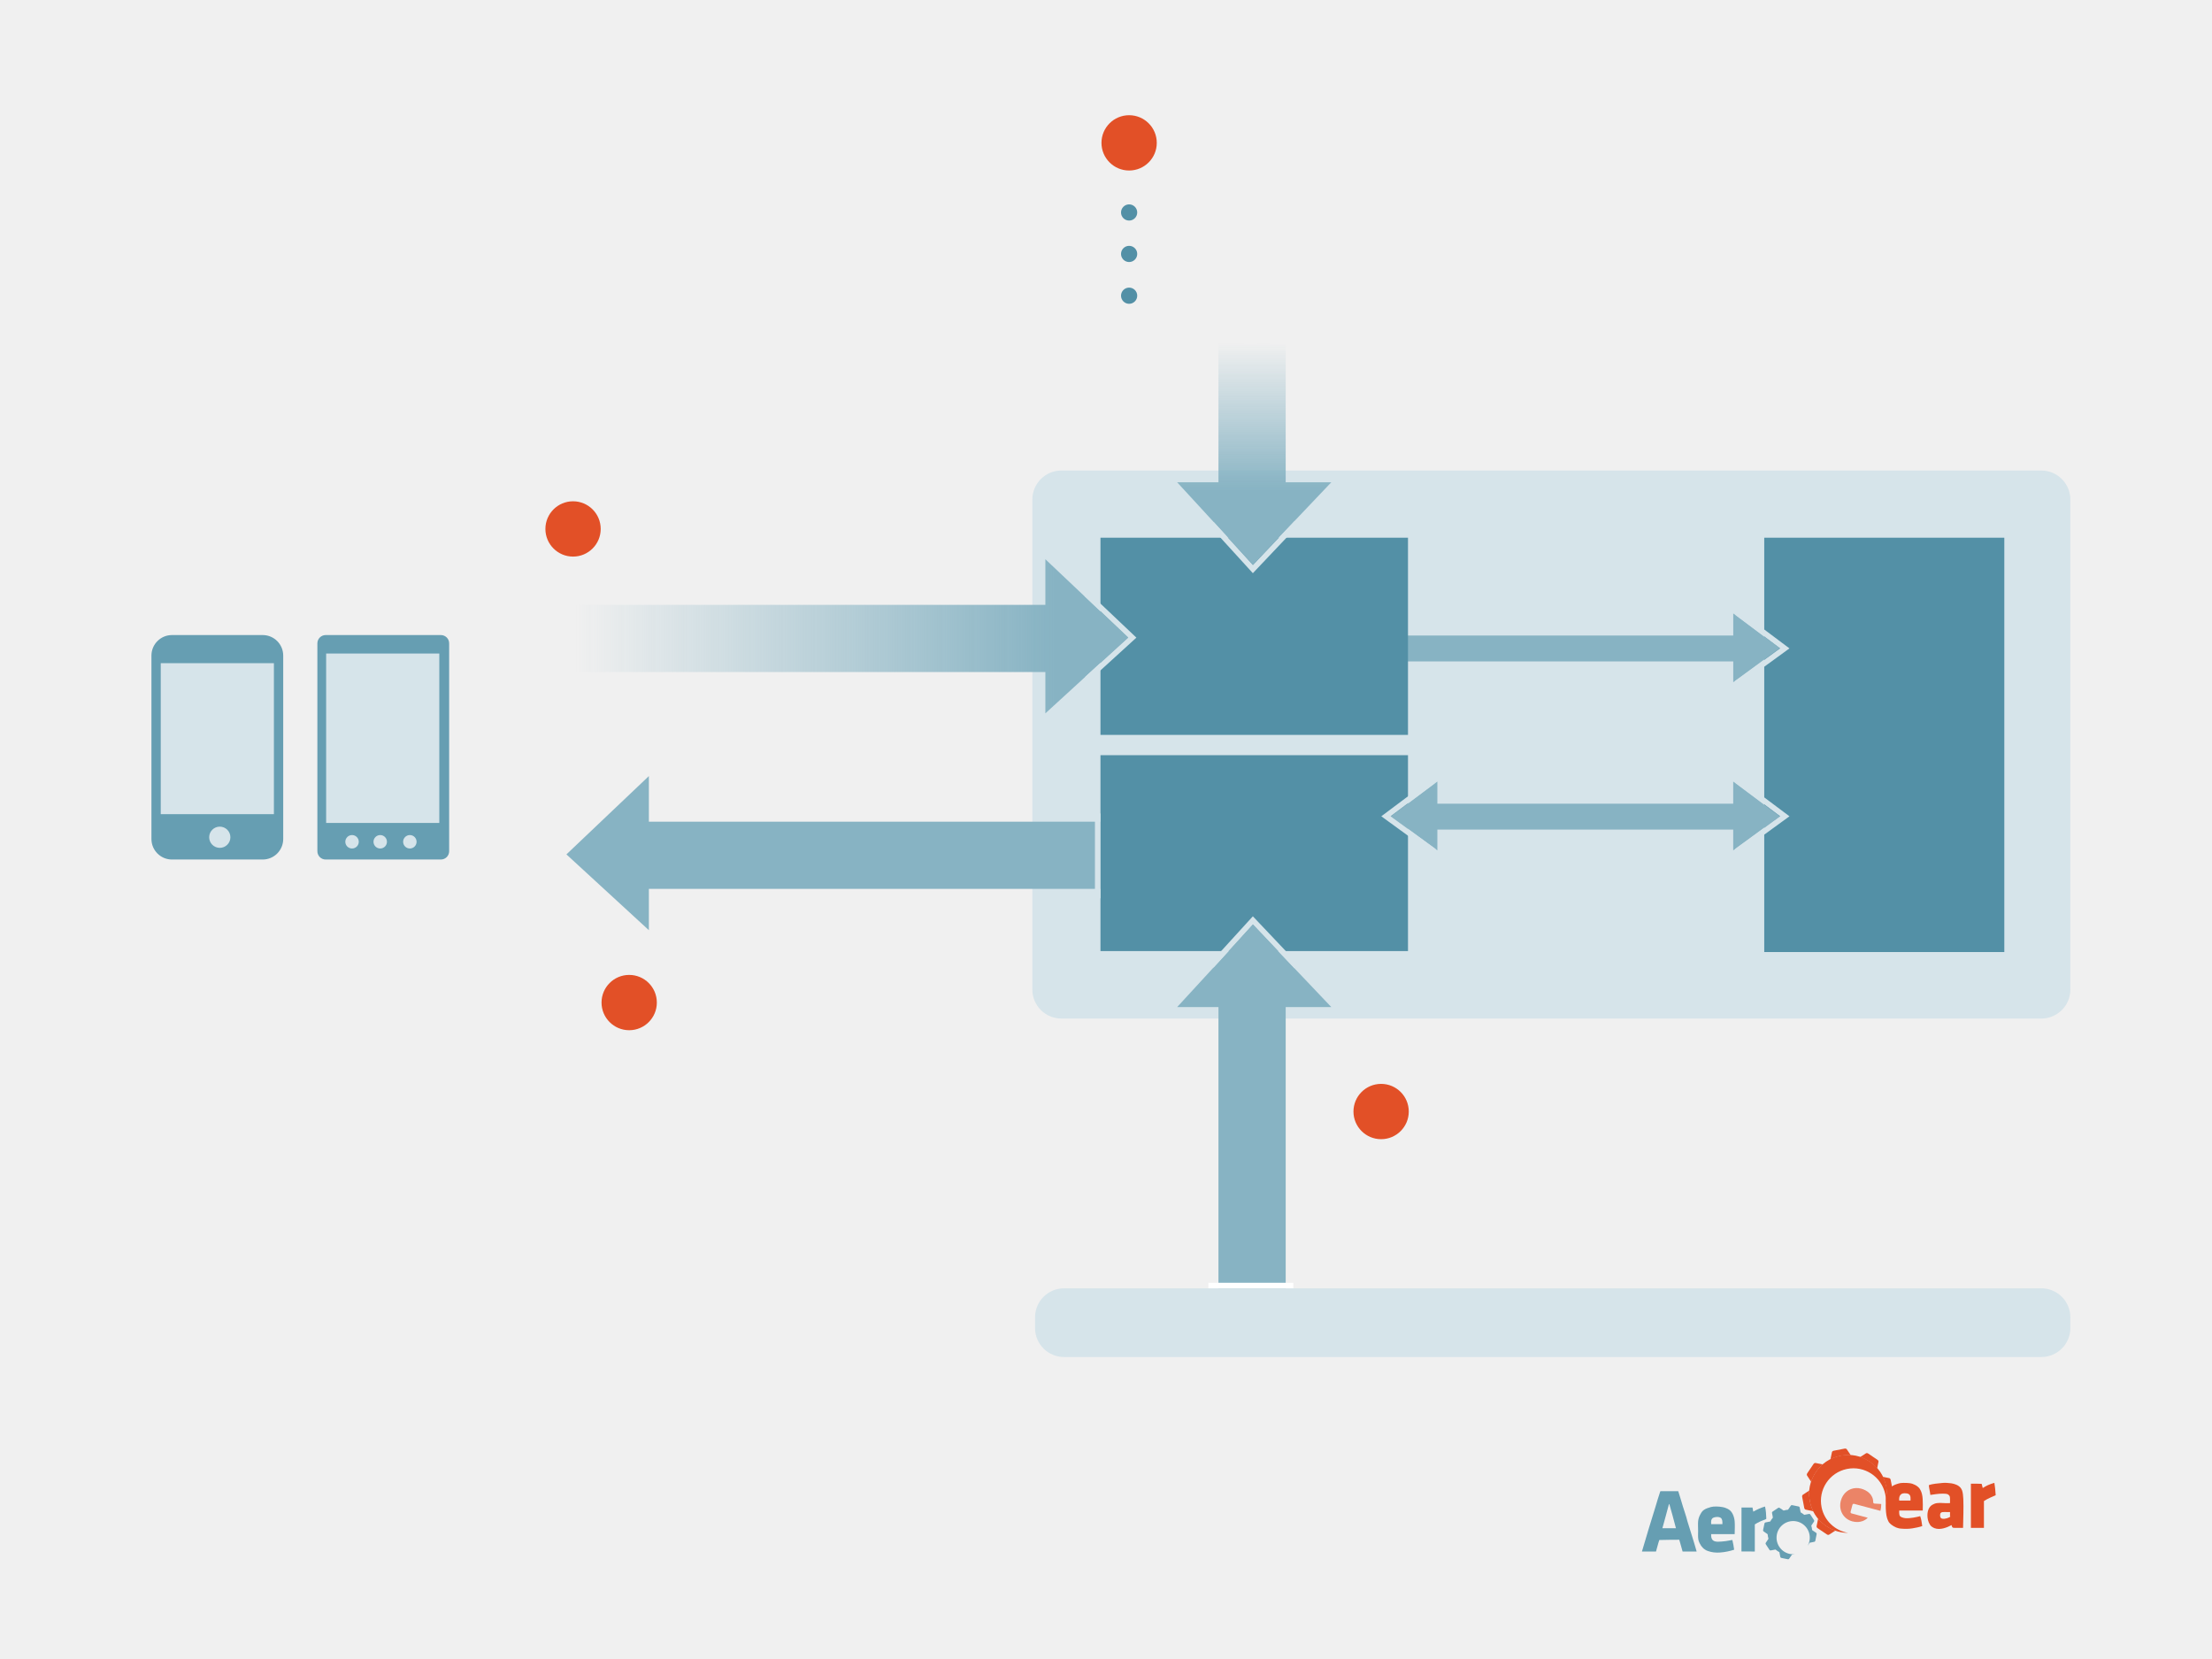
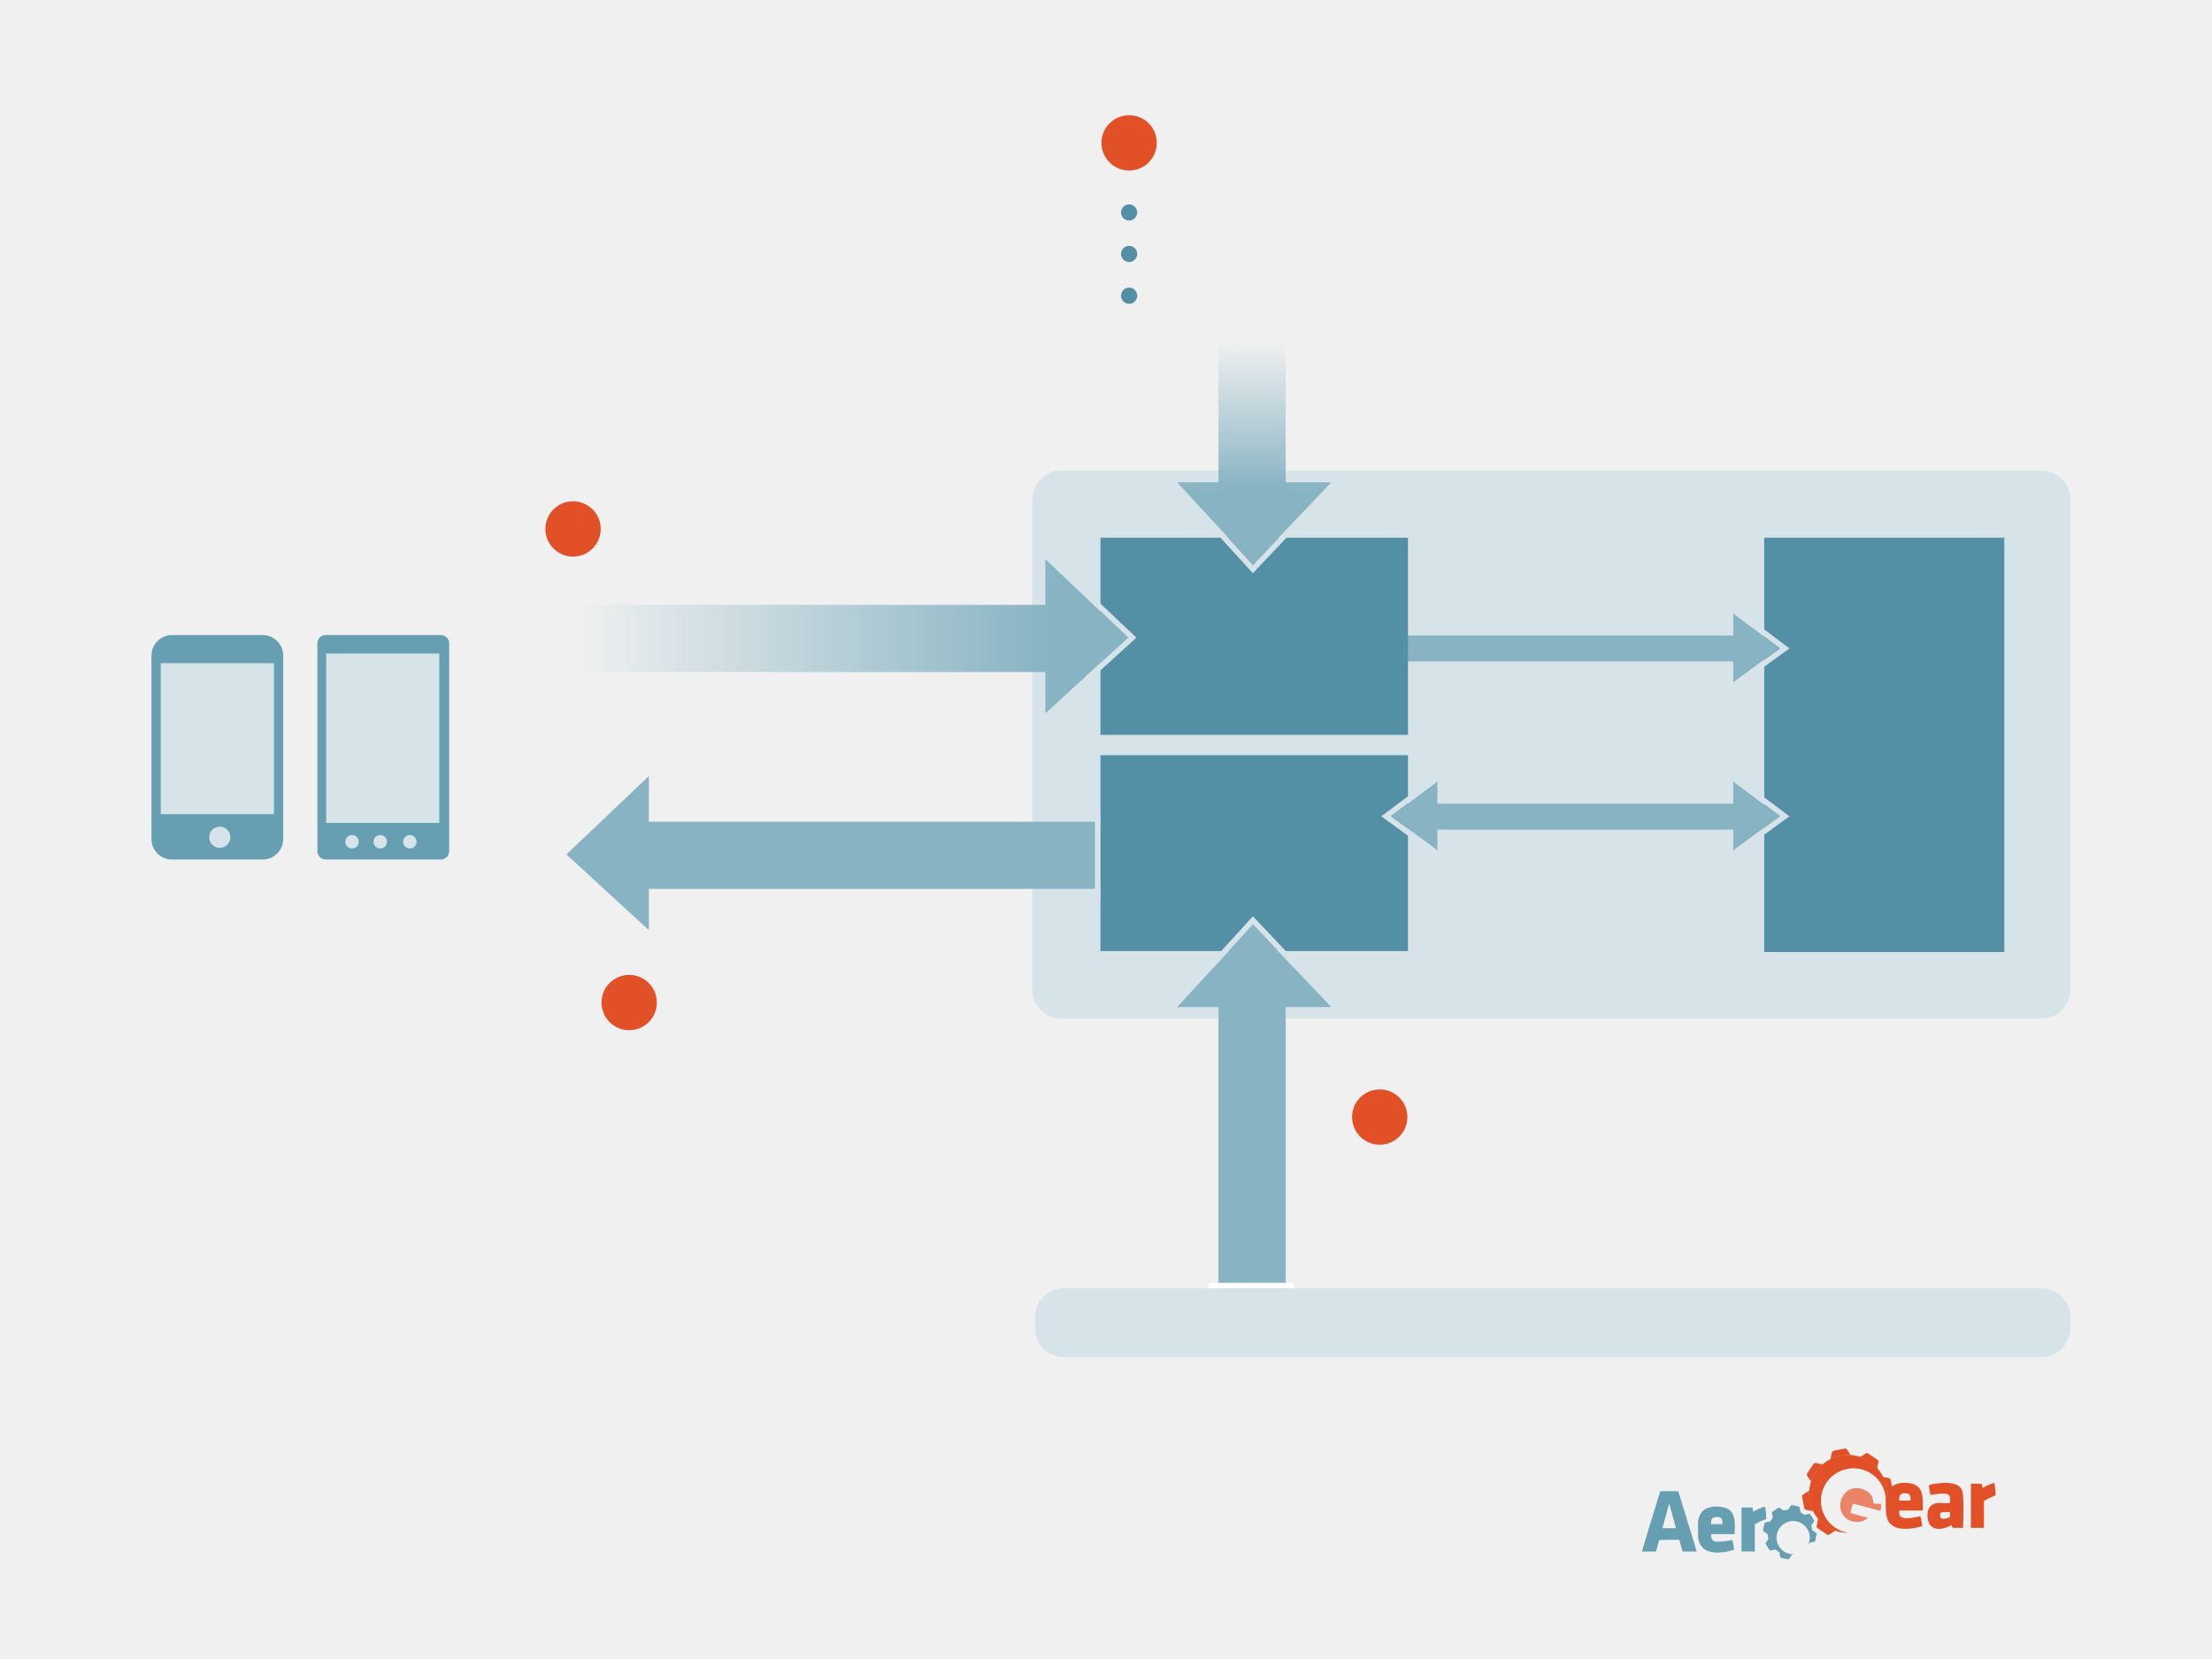
<svg xmlns="http://www.w3.org/2000/svg" xmlns:xlink="http://www.w3.org/1999/xlink" width="800" height="600" id="svg2" version="1.1">
  <defs id="defs4">
    <linearGradient id="linearGradient4380">
      <stop style="stop-color:#87b3c3;stop-opacity:1;" offset="0" id="stop4382" />
      <stop style="stop-color:#87b3c3;stop-opacity:0;" offset="1" id="stop4384" />
    </linearGradient>
    <linearGradient id="linearGradient4372">
      <stop style="stop-color:#87b3c3;stop-opacity:1;" offset="0" id="stop4374" />
      <stop style="stop-color:#87b3c3;stop-opacity:0;" offset="1" id="stop4376" />
    </linearGradient>
    <linearGradient xlink:href="#linearGradient4372" id="linearGradient4378" x1="425.855" y1="663.061" x2="425.855" y2="609.289" gradientUnits="userSpaceOnUse" gradientTransform="translate(31.62905,-33)" />
    <linearGradient xlink:href="#linearGradient4380" id="linearGradient4386" x1="361.348" y1="720.468" x2="188.117" y2="720.468" gradientUnits="userSpaceOnUse" gradientTransform="translate(20,-33.98046)" />
  </defs>
  <g id="layer1" transform="translate(0,-452.3622)">
    <rect style="fill:#d6e4ea;fill-opacity:1;stroke:none" id="rect2993" width="375.409" height="198.198" x="373.362" y="622.538" ry="10.5" rx="10.5" />
    <path style="fill:#5390a6;fill-opacity:1;stroke:none" d="m 638.063,646.831 0,149.852 86.824,0 0,-149.852 z" id="path4419" />
    <rect y="682.039" x="54.77" height="81.181" width="47.659" id="rect3763" style="fill:#669eb2;fill-opacity:1;stroke:none" rx="7.425" ry="7.425" />
    <rect style="fill:#669eb2;fill-opacity:1;stroke:none" id="rect3765" width="47.659" height="81.181" x="114.785" y="682.039" rx="3" ry="3" />
    <flowRoot transform="matrix(0.3751451,0,0,0.375072,-2.800706,720.1832)" style="font-size:31.991px;font-style:normal;font-variant:normal;font-weight:normal;font-stretch:normal;text-align:center;line-height:125%;letter-spacing:0px;word-spacing:0px;text-anchor:middle;fill:#505050;fill-opacity:1;stroke:none;font-family:Open Sans;-inkscape-font-specification:Open Sans" id="flowRoot3767" xml:space="preserve">
      <flowRegion id="flowRegion3769">
        <rect style="font-size:31.991px;font-style:normal;font-variant:normal;font-weight:normal;font-stretch:normal;text-align:center;text-anchor:middle;fill:#505050;fill-opacity:1;font-family:Open Sans;-inkscape-font-specification:Open Sans" y="151.362" x="76" height="124.606" width="203.986" id="rect3771" />
      </flowRegion>
      <flowPara id="flowPara3773">AeroGear</flowPara>
      <flowPara id="flowPara3791">iOS</flowPara>
    </flowRoot>
    <flowRoot xml:space="preserve" id="flowRoot3775" style="font-size:31.991px;font-style:normal;font-variant:normal;font-weight:normal;font-stretch:normal;text-align:center;line-height:125%;letter-spacing:0px;word-spacing:0px;text-anchor:middle;fill:#505050;fill-opacity:1;stroke:none;font-family:Open Sans;-inkscape-font-specification:Open Sans" transform="matrix(0.3751451,0,0,0.375072,51.41402,720.1832)">
      <flowRegion id="flowRegion3777">
        <rect id="rect3779" width="353.111" height="157.667" x="76" y="151.362" style="font-size:31.991px;font-style:normal;font-variant:normal;font-weight:normal;font-stretch:normal;text-align:center;text-anchor:middle;fill:#505050;fill-opacity:1;font-family:Open Sans;-inkscape-font-specification:Open Sans" />
      </flowRegion>
      <flowPara id="flowPara3781">AeroGear</flowPara>
      <flowPara id="flowPara3793">Android</flowPara>
    </flowRoot>
    <flowRoot transform="matrix(0.3751451,0,0,0.375072,415.4803,537.9902)" style="font-size:40px;font-style:normal;font-variant:normal;font-weight:bold;font-stretch:normal;text-align:end;line-height:125%;letter-spacing:-0.8px;word-spacing:0px;text-anchor:end;fill:#073e52;fill-opacity:1;stroke:none;font-family:Open Sans;-inkscape-font-specification:Open Sans Bold" id="flowRoot3783" xml:space="preserve">
      <flowRegion id="flowRegion3785">
        <rect style="font-style:normal;font-variant:normal;font-weight:bold;font-stretch:normal;text-align:end;letter-spacing:-0.8px;text-anchor:end;fill:#073e52;fill-opacity:1;font-family:Open Sans;-inkscape-font-specification:Open Sans Bold" y="151.362" x="76" height="65.683" width="749.827" id="rect3787" />
      </flowRegion>
      <flowPara id="flowPara3789">AeroGear Unified Push Server</flowPara>
    </flowRoot>
    <flowRoot xml:space="preserve" id="flowRoot3819" style="font-size:40px;font-style:normal;font-variant:normal;font-weight:bold;font-stretch:normal;text-align:center;line-height:125%;letter-spacing:-0.8px;word-spacing:0px;text-anchor:middle;fill:#073e52;fill-opacity:1;stroke:none;font-family:Open Sans;-inkscape-font-specification:Open Sans Bold" transform="matrix(0.3751451,0,0,0.375072,10.19929,532.6832)">
      <flowRegion id="flowRegion3821">
        <rect id="rect3823" width="408.625" height="153.666" x="76" y="151.362" style="font-style:normal;font-variant:normal;font-weight:bold;font-stretch:normal;text-align:center;letter-spacing:-0.8px;text-anchor:middle;fill:#073e52;fill-opacity:1;font-family:Open Sans;-inkscape-font-specification:Open Sans Bold" />
      </flowRegion>
      <flowPara id="flowPara3827">Push Applications on Mobile devices</flowPara>
    </flowRoot>
    <flowRoot xml:space="preserve" id="flowRoot3843" style="font-size:31.991px;font-style:normal;font-variant:normal;font-weight:bold;font-stretch:normal;text-align:center;line-height:125%;letter-spacing:0px;word-spacing:0px;text-anchor:middle;fill:#ffffff;fill-opacity:1;stroke:none;font-family:Open Sans;-inkscape-font-specification:Open Sans Bold" transform="matrix(0.3751451,0,0,0.375072,558.5509,653.2578)">
      <flowRegion id="flowRegion3845">
        <rect id="rect3847" width="504.222" height="115.444" x="76" y="151.362" style="font-size:31.991px;font-style:normal;font-variant:normal;font-weight:bold;font-stretch:normal;text-align:center;text-anchor:middle;fill:#ffffff;fill-opacity:1;font-family:Open Sans;-inkscape-font-specification:Open Sans Bold" />
      </flowRegion>
      <flowPara id="flowPara3849">Storage</flowPara>
    </flowRoot>
    <g id="g4510" transform="translate(0,1.875)">
      <path style="fill:#e25027;fill-opacity:1;stroke:none" id="path3861" d="m 198,95 c 0,7.732 -6.268,14 -14,14 -7.732,0 -14,-6.268 -14,-14 0,-7.732 6.268,-14 14,-14 7.732,0 14,6.268 14,14 z" transform="matrix(0.7142857,0,0,0.7142857,75.82417,573.9279)" />
      <flowRoot transform="matrix(0.3751451,0,0,0.375072,122.1685,575.9713)" style="font-size:37.334px;font-style:normal;font-variant:normal;font-weight:bold;font-stretch:normal;text-align:center;line-height:125%;letter-spacing:0px;word-spacing:0px;text-anchor:middle;fill:#ffffff;fill-opacity:1;stroke:none;font-family:Open Sans;-inkscape-font-specification:Open Sans Bold" id="flowRoot3863" xml:space="preserve">
        <flowRegion id="flowRegion3865">
          <rect style="font-size:37.334px;font-style:normal;font-variant:normal;font-weight:bold;font-stretch:normal;text-align:center;text-anchor:middle;fill:#ffffff;fill-opacity:1;font-family:Open Sans;-inkscape-font-specification:Open Sans Bold" y="151.362" x="76" height="151" width="302" id="rect3867" />
        </flowRegion>
        <flowPara id="flowPara3869">2</flowPara>
      </flowRoot>
    </g>
-     <path style="fill:#e25027;fill-opacity:1;stroke:none" id="path3871" d="m 198,95 a 14,14 0 1 1 -28,0 14,14 0 1 1 28,0 z" transform="matrix(0.7142857,0,0,0.7142857,368.0714,786.505)" />
-     <flowRoot transform="matrix(0.3751451,0,0,0.375072,414.6179,788.6931)" style="font-size:37.334px;font-style:normal;font-variant:normal;font-weight:bold;font-stretch:normal;text-align:center;line-height:125%;letter-spacing:0px;word-spacing:0px;text-anchor:middle;fill:#ffffff;fill-opacity:1;stroke:none;font-family:Open Sans;-inkscape-font-specification:Open Sans Bold" id="flowRoot3873" xml:space="preserve">
-       <flowRegion id="flowRegion3875">
-         <rect style="font-size:37.334px;font-style:normal;font-variant:normal;font-weight:bold;font-stretch:normal;text-align:center;text-anchor:middle;fill:#ffffff;fill-opacity:1;font-family:Open Sans;-inkscape-font-specification:Open Sans Bold" y="151.362" x="76" height="151" width="302" id="rect3877" />
-       </flowRegion>
-       <flowPara id="flowPara3879">3</flowPara>
-     </flowRoot>
    <g id="g4503" transform="translate(0,2.875)">
      <path style="fill:#e25027;fill-opacity:1;stroke:none" id="path3881" d="m 198,95 c 0,7.732 -6.268,14 -14,14 -7.732,0 -14,-6.268 -14,-14 0,-7.732 6.268,-14 14,-14 7.732,0 14,6.268 14,14 z" transform="matrix(0.7142857,0,0,0.7142857,96.12569,744.2208)" />
      <flowRoot transform="matrix(0.3751451,0,0,0.375072,141.9246,746.3167)" style="font-size:37.334px;font-style:normal;font-variant:normal;font-weight:bold;font-stretch:normal;text-align:center;line-height:125%;letter-spacing:0px;word-spacing:0px;text-anchor:middle;fill:#ffffff;fill-opacity:1;stroke:none;font-family:Open Sans;-inkscape-font-specification:Open Sans Bold" id="flowRoot3883" xml:space="preserve">
        <flowRegion id="flowRegion3885">
          <rect style="font-size:37.334px;font-style:normal;font-variant:normal;font-weight:bold;font-stretch:normal;text-align:center;text-anchor:middle;fill:#ffffff;fill-opacity:1;font-family:Open Sans;-inkscape-font-specification:Open Sans Bold" y="151.362" x="76" height="151" width="302" id="rect3887" />
        </flowRegion>
        <flowPara id="flowPara3889">4</flowPara>
      </flowRoot>
    </g>
    <g id="g4442" transform="translate(19.28363,-33)">
      <flowRoot transform="matrix(0.3751482,0,0,0.375075,377.39,470.8943)" style="font-size:40px;font-style:normal;font-variant:normal;font-weight:bold;font-stretch:normal;text-align:start;line-height:125%;letter-spacing:-0.8px;word-spacing:0px;text-anchor:start;fill:#073e52;fill-opacity:1;stroke:none;font-family:Open Sans;-inkscape-font-specification:Open Sans Bold" id="flowRoot2985" xml:space="preserve">
        <flowRegion id="flowRegion2987">
          <rect style="font-style:normal;font-variant:normal;font-weight:bold;font-stretch:normal;letter-spacing:-0.8px;fill:#073e52;fill-opacity:1;font-family:Open Sans;-inkscape-font-specification:Open Sans Bold" y="151.362" x="76" height="151" width="302" id="rect2989" />
        </flowRegion>
        <flowPara id="flowPara2991">Administrator</flowPara>
      </flowRoot>
      <path transform="matrix(0.7142857,0,0,0.7142857,257.6502,469.173)" d="m 198,95 c 0,7.732 -6.268,14 -14,14 -7.732,0 -14,-6.268 -14,-14 0,-7.732 6.268,-14 14,-14 7.732,0 14,6.268 14,14 z" id="path3851" style="fill:#e25027;fill-opacity:1;stroke:none" />
      <flowRoot xml:space="preserve" id="flowRoot3853" style="font-size:37.334px;font-style:normal;font-variant:normal;font-weight:bold;font-stretch:normal;text-align:center;line-height:125%;letter-spacing:0px;word-spacing:0px;text-anchor:middle;fill:#ffffff;fill-opacity:1;stroke:none;font-family:Open Sans;-inkscape-font-specification:Open Sans Bold" transform="matrix(0.3751451,0,0,0.375072,303.6572,470.8896)">
        <flowRegion id="flowRegion3855">
          <rect id="rect3857" width="302" height="151" x="76" y="151.362" style="font-style:normal;font-variant:normal;font-weight:bold;font-stretch:normal;text-align:center;text-anchor:middle;fill:#ffffff;fill-opacity:1;font-family:Open Sans;-inkscape-font-specification:Open Sans Bold;font-size:37.334px" />
        </flowRegion>
        <flowPara id="flowPara3859">1</flowPara>
      </flowRoot>
      <flowRoot transform="matrix(0.3751451,0,0,0.375072,371.914,496.9851)" style="font-size:31.991px;font-style:normal;font-variant:normal;font-weight:normal;font-stretch:normal;text-align:center;line-height:125%;letter-spacing:0px;word-spacing:0px;text-anchor:middle;fill:#505050;fill-opacity:1;stroke:none;font-family:Open Sans;-inkscape-font-specification:Open Sans" id="flowRoot3891" xml:space="preserve">
        <flowRegion id="flowRegion3893">
          <rect style="font-size:31.991px;font-style:normal;font-variant:normal;font-weight:normal;font-stretch:normal;text-align:center;text-anchor:middle;fill:#505050;fill-opacity:1;font-family:Open Sans;-inkscape-font-specification:Open Sans" y="151.362" x="76" height="307.408" width="706.81" id="rect3895" />
        </flowRegion>
        <flowPara style="font-size:31.991px;text-align:start;text-anchor:start;fill:#505050;fill-opacity:1" id="flowPara3897">Registers Push Application</flowPara>
        <flowPara id="flowPara3899" style="font-size:31.991px;text-align:start;text-anchor:start;fill:#505050;fill-opacity:1">Adds iOS variant for Push Application</flowPara>
        <flowPara id="flowPara3901" style="font-size:31.991px;text-align:start;text-anchor:start;fill:#505050;fill-opacity:1">Adds Android variant for Push Application</flowPara>
      </flowRoot>
      <path style="fill:#5390a6;fill-opacity:1;stroke:none" id="path3903" d="m 198,95 c 0,7.732 -6.268,14 -14,14 -7.732,0 -14,-6.268 -14,-14 0,-7.732 6.268,-14 14,-14 7.732,0 14,6.268 14,14 z" transform="matrix(0.2092094,0,0,0.2092094,350.5843,542.3308)" />
      <path transform="matrix(0.2092094,0,0,0.2092094,350.5843,557.3256)" d="m 198,95 c 0,7.732 -6.268,14 -14,14 -7.732,0 -14,-6.268 -14,-14 0,-7.732 6.268,-14 14,-14 7.732,0 14,6.268 14,14 z" id="path3905" style="fill:#5390a6;fill-opacity:1;stroke:none" />
      <path style="fill:#5390a6;fill-opacity:1;stroke:none" id="path3907" d="m 198,95 c 0,7.732 -6.268,14 -14,14 -7.732,0 -14,-6.268 -14,-14 0,-7.732 6.268,-14 14,-14 7.732,0 14,6.268 14,14 z" transform="matrix(0.2092094,0,0,0.2092094,350.5843,572.4328)" />
    </g>
    <rect ry="0" rx="0" style="fill:#d6e4ea;fill-opacity:1;stroke:none" id="rect3932" width="40.922" height="54.606" x="58.139" y="692.209" />
    <path style="fill:#d6e4ea;fill-opacity:1;stroke:none" id="path3934" d="m 198,95 a 14,14 0 1 1 -28,0 14,14 0 1 1 28,0 z" transform="matrix(0.2740084,0,0,0.2740084,29.07097,729.1328)" />
    <rect y="688.717" x="117.954" height="61.275" width="40.922" id="rect3936" style="fill:#d6e4ea;fill-opacity:1;stroke:none" rx="0" ry="0" />
    <path transform="matrix(0.1737491,0,0,0.1737491,95.3529,740.2976)" d="m 198,95 a 14,14 0 1 1 -28,0 14,14 0 1 1 28,0 z" id="path3938" style="fill:#d6e4ea;fill-opacity:1;stroke:none" />
    <path style="fill:#d6e4ea;fill-opacity:1;stroke:none" id="path3940" d="m 198,95 a 14,14 0 1 1 -28,0 14,14 0 1 1 28,0 z" transform="matrix(0.1737491,0,0,0.1737491,105.5427,740.2976)" />
    <path transform="matrix(0.1737491,0,0,0.1737491,116.2619,740.2976)" d="m 198,95 a 14,14 0 1 1 -28,0 14,14 0 1 1 28,0 z" id="path3942" style="fill:#d6e4ea;fill-opacity:1;stroke:none" />
    <flowRoot xml:space="preserve" id="flowRoot3946" style="font-size:26.659px;font-style:normal;font-variant:normal;font-weight:normal;font-stretch:normal;text-align:start;line-height:125%;letter-spacing:0px;word-spacing:0px;text-anchor:start;opacity:0.5;fill:#16262c;fill-opacity:1;stroke:none;font-family:Open Sans;-inkscape-font-specification:Open Sans" transform="matrix(0.3751451,0,0,0.375072,496.6772,589.7633)">
      <flowRegion id="flowRegion3948">
        <rect id="rect3950" width="226.49" height="89.832" x="76" y="151.362" style="font-size:26.659px;font-style:normal;font-variant:normal;font-weight:normal;font-stretch:normal;text-align:start;text-anchor:start;fill:#16262c;fill-opacity:1;font-family:Open Sans;-inkscape-font-specification:Open Sans" />
      </flowRegion>
      <flowPara style="font-size:26.659px;text-align:start;text-anchor:start;fill:#16262c;fill-opacity:1" id="flowPara3954">Writes Push App details...</flowPara>
    </flowRoot>
    <flowRoot transform="matrix(0.3751451,0,0,0.375072,493.7872,712.4151)" style="font-size:26.659px;font-style:normal;font-variant:normal;font-weight:normal;font-stretch:normal;text-align:start;line-height:125%;letter-spacing:0px;word-spacing:0px;text-anchor:start;opacity:0.5;fill:#16262c;fill-opacity:1;stroke:none;font-family:Open Sans;-inkscape-font-specification:Open Sans" id="flowRoot3958" xml:space="preserve">
      <flowRegion id="flowRegion3960">
        <rect style="font-size:26.659px;font-style:normal;font-variant:normal;font-weight:normal;font-stretch:normal;text-align:start;text-anchor:start;fill:#16262c;fill-opacity:1;font-family:Open Sans;-inkscape-font-specification:Open Sans" y="151.362" x="76" height="150.104" width="242.99" id="rect3962" />
      </flowRegion>
      <flowPara id="flowPara3964" style="font-size:26.659px;text-align:start;text-anchor:start;fill:#16262c;fill-opacity:1">Queries details for receiving apps...</flowPara>
    </flowRoot>
-     <flowRoot transform="matrix(0.3751451,0,0,0.375072,197.6197,571.6004)" style="font-size:31.991px;font-style:normal;font-variant:normal;font-weight:normal;font-stretch:normal;text-align:start;line-height:125%;letter-spacing:0px;word-spacing:0px;text-anchor:start;fill:#505050;fill-opacity:1;stroke:none;font-family:Open Sans;-inkscape-font-specification:Open Sans" id="flowRoot3966" xml:space="preserve">
+     <flowRoot transform="matrix(0.3751451,0,0,0.375072,195.6197,571.6004)" style="font-size:31.991px;font-style:normal;font-variant:normal;font-weight:normal;font-stretch:normal;text-align:start;line-height:125%;letter-spacing:0px;word-spacing:0px;text-anchor:start;fill:#505050;fill-opacity:1;stroke:none;font-family:Open Sans;-inkscape-font-specification:Open Sans" id="flowRoot3966" xml:space="preserve">
      <flowRegion id="flowRegion3968">
        <rect style="font-size:31.991px;font-style:normal;font-variant:normal;font-weight:normal;font-stretch:normal;text-align:start;text-anchor:start;fill:#505050;fill-opacity:1;font-family:Open Sans;-inkscape-font-specification:Open Sans" y="151.362" x="76" height="83.395" width="383.991" id="rect3970" />
      </flowRegion>
      <flowPara id="flowPara3972" style="font-size:31.991px;text-align:start;text-anchor:start;fill:#505050;fill-opacity:1">Push Apps register themselves using a token</flowPara>
    </flowRoot>
-     <flowRoot xml:space="preserve" id="flowRoot3978" style="font-size:31.991px;font-style:normal;font-variant:normal;font-weight:normal;font-stretch:normal;text-align:start;line-height:125%;letter-spacing:0px;word-spacing:0px;text-anchor:start;fill:#505050;fill-opacity:1;stroke:none;font-family:Open Sans;-inkscape-font-specification:Open Sans" transform="matrix(0.3751451,0,0,0.375072,218.3182,743.1344)">
+     <flowRoot xml:space="preserve" id="flowRoot3978" style="font-size:31.991px;font-style:normal;font-variant:normal;font-weight:normal;font-stretch:normal;text-align:start;line-height:125%;letter-spacing:0px;word-spacing:0px;text-anchor:start;fill:#505050;fill-opacity:1;stroke:none;font-family:Open Sans;-inkscape-font-specification:Open Sans" transform="matrix(0.3751451,0,0,0.375072,216.3182,743.1344)">
      <flowRegion id="flowRegion3980">
        <rect id="rect3982" width="341.955" height="120.643" x="76" y="151.362" style="font-size:31.991px;font-style:normal;font-variant:normal;font-weight:normal;font-stretch:normal;text-align:start;text-anchor:start;fill:#505050;fill-opacity:1;font-family:Open Sans;-inkscape-font-specification:Open Sans" />
      </flowRegion>
      <flowPara style="font-size:31.991px;text-align:start;text-anchor:start;fill:#505050;fill-opacity:1" id="flowPara3984">Deliver message</flowPara>
      <flowPara style="font-size:31.991px;text-align:start;text-anchor:start;fill:#505050;fill-opacity:1" id="flowPara4429">(via PushNetworks)</flowPara>
    </flowRoot>
    <path style="fill:#87b3c3;fill-opacity:1;stroke:none" d="m 506.944,682.214 119.908,0 0,-7.994 16.825,12.578 -16.825,12.302 0,-7.524 -120.339,-10e-6" id="path3986" />
    <flowRoot xml:space="preserve" id="flowRoot3992" style="font-size:40px;font-style:normal;font-variant:normal;font-weight:bold;font-stretch:normal;text-align:start;line-height:125%;letter-spacing:-0.8px;word-spacing:0px;text-anchor:start;fill:#073e52;fill-opacity:1;stroke:none;font-family:Open Sans;-inkscape-font-specification:Open Sans Bold" transform="matrix(0.3751451,0,0,0.375072,415.4803,832.8186)">
      <flowRegion id="flowRegion3994">
        <rect id="rect3996" width="749.827" height="65.683" x="76" y="151.362" style="font-style:normal;font-variant:normal;font-weight:bold;font-stretch:normal;letter-spacing:-0.8px;fill:#073e52;fill-opacity:1;font-family:Open Sans;-inkscape-font-specification:Open Sans Bold" />
      </flowRegion>
      <flowPara id="flowPara3998" style="text-align:end;letter-spacing:-0.8px;text-anchor:end;fill:#073e52;fill-opacity:1">JBoss AS backend server</flowPara>
    </flowRoot>
-     <flowRoot transform="matrix(0.3751451,0,0,0.375072,490.0605,782.8141)" style="font-size:31.991px;font-style:normal;font-variant:normal;font-weight:normal;font-stretch:normal;text-align:center;line-height:125%;letter-spacing:0px;word-spacing:0px;text-anchor:middle;fill:#505050;fill-opacity:1;stroke:none;font-family:Open Sans;-inkscape-font-specification:Open Sans" id="flowRoot4002" xml:space="preserve">
-       <flowRegion id="flowRegion4004">
-         <rect style="font-size:31.991px;font-style:normal;font-variant:normal;font-weight:normal;font-stretch:normal;text-align:center;text-anchor:middle;fill:#505050;fill-opacity:1;font-family:Open Sans;-inkscape-font-specification:Open Sans" y="151.362" x="76" height="164.216" width="353.491" id="rect4006" />
-       </flowRegion>
-       <flowPara style="font-size:31.991px;text-align:start;text-anchor:start;fill:#505050;fill-opacity:1" id="flowPara4440">Event on server occurs and invokes Sender API</flowPara>
-     </flowRoot>
+     <g id="g4517" transform="translate(-0.5,2)">
+       <path transform="matrix(0.7142857,0,0,0.7142857,368.0714,786.505)" d="m 198,95 c 0,7.732 -6.268,14 -14,14 -7.732,0 -14,-6.268 -14,-14 0,-7.732 6.268,-14 14,-14 7.732,0 14,6.268 14,14 z" id="path3871" style="fill:#e25027;fill-opacity:1;stroke:none" />
+       <flowRoot xml:space="preserve" id="flowRoot3873" style="font-size:37.334px;font-style:normal;font-variant:normal;font-weight:bold;font-stretch:normal;text-align:center;line-height:125%;letter-spacing:0px;word-spacing:0px;text-anchor:middle;fill:#ffffff;fill-opacity:1;stroke:none;font-family:Open Sans;-inkscape-font-specification:Open Sans Bold" transform="matrix(0.3751451,0,0,0.375072,414.6179,788.6931)">
+         <flowRegion id="flowRegion3875">
+           <rect id="rect3877" width="302" height="151" x="76" y="151.362" style="font-size:37.334px;font-style:normal;font-variant:normal;font-weight:bold;font-stretch:normal;text-align:center;text-anchor:middle;fill:#ffffff;fill-opacity:1;font-family:Open Sans;-inkscape-font-specification:Open Sans Bold" />
+         </flowRegion>
+         <flowPara id="flowPara3879">3</flowPara>
+       </flowRoot>
+       <flowRoot xml:space="preserve" id="flowRoot4002" style="font-size:31.991px;font-style:normal;font-variant:normal;font-weight:normal;font-stretch:normal;text-align:center;line-height:125%;letter-spacing:0px;word-spacing:0px;text-anchor:middle;fill:#505050;fill-opacity:1;stroke:none;font-family:Open Sans;-inkscape-font-specification:Open Sans" transform="matrix(0.3751451,0,0,0.375072,488.0605,782.8141)">
+         <flowRegion id="flowRegion4004">
+           <rect id="rect4006" width="353.491" height="164.216" x="76" y="151.362" style="font-size:31.991px;font-style:normal;font-variant:normal;font-weight:normal;font-stretch:normal;text-align:center;text-anchor:middle;fill:#505050;fill-opacity:1;font-family:Open Sans;-inkscape-font-specification:Open Sans" />
+         </flowRegion>
+         <flowPara id="flowPara4440" style="font-size:31.991px;text-align:start;text-anchor:start;fill:#505050;fill-opacity:1">Event on server occurs and invokes Sender API</flowPara>
+       </flowRoot>
+     </g>
    <g style="overflow:visible" id="g4319" transform="matrix(0.6436014,0,0,0.6436014,593.8316,976.2526)">
      <path id="path4285" d="m 157.796,34.816 c -4.404,0 -8.809,0 -13.214,0 -0.009,0.496 -0.093,1.162 0,1.723 0.033,0.198 0.061,0.614 0.144,0.862 0.024,0.071 0.22,0.479 0.287,0.574 0.393,0.558 2.032,1.073 3.161,1.149 2.694,0.183 6.599,-0.687 8.188,-1.149 0.601,1.649 0.889,3.611 1.149,5.602 -3.531,1.076 -7.602,1.854 -11.491,1.438 -0.505,-0.055 -0.768,-0.013 -1.437,-0.145 -0.074,-0.015 -1.158,-0.27 -1.867,-0.574 -0.586,-0.252 -1.783,-0.901 -2.441,-1.436 -0.306,-0.248 -0.631,-0.473 -0.862,-0.719 -0.124,-0.132 -0.642,-0.744 -0.719,-0.862 -0.183,-0.278 -0.493,-1.021 -0.718,-1.579 -0.122,-0.304 -0.201,-0.576 -0.287,-0.862 -0.927,-3.081 -1.029,-11.222 0.287,-14.076 0.171,-0.372 0.42,-1.273 0.718,-1.724 0.104,-0.156 0.533,-0.432 0.719,-0.719 0.707,-1.092 2.493,-1.991 4.022,-2.44 0.28,-0.084 0.973,-0.32 1.579,-0.433 0.969,-0.179 2.985,-0.178 3.591,-0.143 0.592,0.033 1.202,0.068 1.724,0.143 0.211,0.03 1.125,0.154 1.582,0.32 0.667,0.242 1.968,0.86 2.153,0.973 0.65,0.395 1.393,1.05 1.724,1.437 0.224,0.262 0.506,0.778 0.718,1.149 1.506,2.643 1.374,6.821 1.29,11.491 z m -6.894,-7.469 c -0.031,-0.382 -0.206,-0.853 -0.287,-1.006 -0.284,-0.539 -0.803,-0.826 -0.862,-0.861 -0.605,-0.351 -2.208,-0.448 -3.017,-0.287 -1.812,0.362 -2.403,2.151 -2.154,4.022 2.107,0 4.213,0 6.32,0 0.024,-0.548 0.05,-1.244 0,-1.868 z" clip-rule="evenodd" style="fill:#e25027;fill-rule:evenodd" />
      <path id="path4287" d="m 180.447,44.583 c -0.747,0 -1.81,0 -2.874,0 -0.98,0 -2.511,0.027 -2.75,-0.084 -0.677,-0.312 -0.594,-0.796 -0.84,-1.496 -2.365,1.271 -6.307,2.979 -9.623,1.725 -0.286,-0.107 -1.257,-0.579 -1.725,-1.006 -1.143,-1.043 -1.982,-3.093 -2.155,-5.027 -0.289,-3.246 0.613,-5.812 2.586,-7.038 0.514,-0.319 1.683,-0.879 2.729,-1.006 2.406,-0.293 4.224,0.21 7.325,0 0.048,-0.493 0.025,-1.197 0,-1.867 -0.03,-0.794 0.015,-1.429 -0.143,-1.867 -0.19,-0.526 -0.733,-1.034 -1.293,-1.292 -0.476,-0.22 -1.89,-0.287 -2.729,-0.287 -2.407,0 -5.365,0.494 -6.894,0.718 -0.197,-1.91 -0.685,-3.529 -0.862,-5.458 2.138,-0.888 5.282,-0.979 7.9,-1.293 0.721,-0.088 1.544,-0.042 2.442,0 1.622,0.074 2.962,0.282 4.309,0.718 1.119,0.362 1.583,0.627 2.298,1.149 0.33,0.24 0.697,0.623 0.828,0.775 0.227,0.266 0.675,0.939 0.896,1.522 0.465,1.229 0.65,3.268 0.719,4.884 0.208,4.959 -0.045,11.618 -0.144,16.23 z M 167.95,36.109 c -0.572,0.552 -0.563,2.294 0,2.872 0.396,0.406 0.886,0.436 0.862,0.432 1.437,0.307 3.808,-0.526 4.452,-1.149 -0.333,-0.577 -0.049,-1.771 -0.144,-2.586 -1.693,0.194 -4.302,-0.407 -5.17,0.431 z" clip-rule="evenodd" style="fill:#e25027;fill-rule:evenodd" />
      <path id="path4289" d="m 198.787,26.197 c -2.264,1.041 -4.635,1.973 -6.607,3.305 0,5.026 0,10.055 0,15.081 -2.442,0 -4.884,0 -7.326,0 0,-8.283 0,-16.566 0,-24.849 1.653,-0.003 4.484,-0.015 5.879,0.09 0.295,0 0.24,0.369 0.441,1.06 0.109,0.374 0.168,0.805 0.287,1.149 0.042,0.155 0.168,0.08 0.287,0 0.646,-0.438 1.685,-1.019 2.586,-1.437 1.076,-0.501 2.416,-0.957 3.591,-1.293 0.122,-0.027 0.135,0.056 0.144,0.143 0.232,1.098 0.564,4.328 0.718,6.751 z" clip-rule="evenodd" style="fill:#e25027;fill-rule:evenodd" />
      <path id="path4291" d="m 10.485,23.951 c 3.304,0 6.608,0 9.912,0 0.917,2.813 1.727,5.646 2.585,8.474 0.639,2.104 1.393,4.201 2.011,6.32 0.214,0.733 0.358,1.449 0.575,2.154 1.726,5.643 3.577,11.24 5.171,16.949 -2.634,0 -5.267,0 -7.9,0 -0.65,-2.176 -1.191,-4.458 -1.868,-6.607 -0.29,0.004 -10.783,0.059 -11.203,0.144 -0.733,2.045 -1.223,4.332 -1.868,6.464 -2.633,0 -5.267,0 -7.9,0 2.469,-8.411 4.992,-16.777 7.613,-25.137 0.875,-2.793 1.604,-5.595 2.585,-8.33 -0.006,-0.246 0.108,-0.373 0.287,-0.431 z m 4.597,7.612 c -1.108,4.29 -2.408,8.87 -3.591,13.214 0.248,0.017 7.252,-0.011 7.613,0 -1.209,-4.584 -2.405,-9.182 -3.734,-13.645 -0.137,0.055 -0.252,0.292 -0.288,0.431 z" clip-rule="evenodd" style="fill:#669eb2;fill-rule:evenodd" />
      <path id="path4293" d="m 52.106,48.081 c -4.404,0 -8.81,0 -13.214,0 -0.046,0.785 10e-4,1.413 0.143,2.011 0.078,0.327 0.137,0.38 0.288,0.719 0.378,0.85 1.334,1.22 1.58,1.293 1.17,0.348 2.327,0.274 3.878,0.143 1.54,-0.13 2.985,-0.281 4.31,-0.573 0.67,-0.148 1.269,-0.262 1.724,-0.288 0.409,1.746 0.792,3.819 1.005,5.458 -2.319,0.753 -5.157,1.387 -8.044,1.58 -2.311,0.155 -4.604,-0.108 -6.474,-0.782 -0.339,-0.123 -0.705,-0.233 -0.995,-0.366 -0.461,-0.213 -1.045,-0.625 -1.58,-1.006 -0.051,-0.035 -0.958,-0.9 -1.437,-1.58 -0.478,-0.679 -1.341,-2.226 -1.58,-3.447 -0.277,-1.419 -0.144,-3.241 -0.144,-5.026 0,-1.826 -0.143,-3.713 0,-5.315 0.122,-1.36 0.569,-2.667 1.149,-3.734 0.409,-0.75 0.815,-1.528 1.293,-2.011 0.119,-0.12 0.743,-0.636 0.862,-0.719 0.991,-0.685 2.47,-1.187 3.878,-1.579 1.619,-0.453 4.427,-0.344 6.32,0 0.63,0.113 1.172,0.233 1.724,0.431 0.487,0.174 1.005,0.376 1.38,0.585 0.249,0.139 0.649,0.389 0.692,0.415 1.91,1.177 3.045,4.06 3.241,6.612 0.164,2.112 0.054,4.612 0.001,7.179 z m -7.899,-9.192 c -1.293,-0.839 -4.038,-0.404 -4.74,0.431 -0.045,0.055 -0.251,0.379 -0.287,0.432 -0.425,0.618 -0.309,2.247 -0.287,2.729 2.106,0 4.213,0 6.32,0 0.089,-1.788 -0.127,-3.022 -1.006,-3.592 z" clip-rule="evenodd" style="fill:#669eb2;fill-rule:evenodd" />
      <path id="path4295" d="m 69.883,39.319 c -0.052,0.324 -0.172,0.325 -0.717,0.575 -0.729,0.333 -1.772,0.608 -2.586,1.005 -1.137,0.554 -2.406,1.209 -3.16,1.724 0,5.075 0,10.15 0,15.226 0.006,0.013 -7.468,0.013 -7.496,-0.015 0,-8.188 0.026,-16.504 0.026,-24.69 1.479,-0.018 4.695,-0.003 6.177,0 0.137,0.772 0.248,1.379 0.431,2.298 2.021,-1.138 4.165,-2.154 6.607,-2.873 0.507,1.983 0.685,5.137 0.718,6.75 z" clip-rule="evenodd" style="fill:#669eb2;fill-rule:evenodd" />
      <path id="path4297" d="m 140.987,23.759 -1.225,-6.197 c -0.098,-0.483 -0.426,-0.872 -0.813,-0.952 l -3.601,-0.736 c 0.837,1.703 1.471,3.54 1.845,5.494 0.37,1.913 0.464,3.814 0.332,5.67 l 3.072,-2.086 c 0.327,-0.223 0.484,-0.707 0.39,-1.193 z" style="fill:#e25027" />
      <path id="path4299" d="M 137.259,21.043 C 134.812,9.199 123.227,1.581 111.382,4.028 99.538,6.476 91.92,18.062 94.368,29.905 c 2.145,10.38 11.308,17.513 21.512,17.471 -7.243,-1.189 -13.351,-6.706 -14.925,-14.322 -2.041,-9.877 4.311,-19.537 14.187,-21.578 9.876,-2.04 19.536,4.312 21.576,14.188 0.366,1.769 0.458,3.529 0.313,5.242 0.803,-3.131 0.926,-6.485 0.228,-9.863 z" clip-rule="evenodd" style="fill:#e25027;fill-rule:evenodd" />
      <path id="path4301" d="m 94.082,23.546 -3.654,2.416 c -0.332,0.22 -0.491,0.7 -0.4,1.187 l 1.177,6.207 c 0.092,0.486 0.42,0.878 0.808,0.964 l 4.296,0.93 c -0.875,-1.746 -1.535,-3.636 -1.921,-5.647 -0.395,-2.047 -0.482,-4.08 -0.306,-6.057 z" style="fill:#e25027" />
      <path id="path4303" d="m 117.357,3.75 -2.243,-3.33 c -0.222,-0.329 -0.707,-0.487 -1.193,-0.394 l -6.2,1.203 c -0.487,0.095 -0.875,0.422 -0.957,0.811 l -0.832,4.006 c 1.772,-0.897 3.694,-1.571 5.742,-1.967 1.918,-0.368 3.823,-0.463 5.683,-0.329 z" style="fill:#e25027" />
      <path id="path4305" d="M 101.647,8.907 97.542,8.104 C 97.152,8.03 96.697,8.261 96.42,8.67 l -3.533,5.236 c -0.278,0.412 -0.321,0.919 -0.104,1.248 l 2.31,3.524 c 1.25,-3.79 3.52,-7.177 6.554,-9.771 z" style="fill:#e25027" />
      <path id="path4307" d="m 98.999,39.366 -0.852,4.244 c -0.078,0.389 0.151,0.842 0.563,1.12 l 5.23,3.54 c 0.411,0.277 0.918,0.319 1.25,0.104 l 3.522,-2.282 c -3.787,-1.305 -7.153,-3.636 -9.713,-6.726 z" style="fill:#e25027" />
      <path id="path4309" d="m 132.173,11.13 0.74,-3.685 c 0.079,-0.386 -0.151,-0.842 -0.562,-1.119 l -5.231,-3.54 c -0.41,-0.275 -0.918,-0.319 -1.25,-0.105 l -3.261,2.114 c 3.694,1.221 7,3.412 9.564,6.335 z" style="fill:#e25027" />
      <path id="path4311" d="m 129.951,30.15 c 0.049,-4.278 -3.481,-6.746 -6.801,-7.63 -0.962,-0.256 -1.936,-0.365 -2.894,-0.326 -4.049,0.166 -7.377,2.949 -8.479,7.092 -0.686,2.576 -0.396,5.179 0.816,7.328 1.199,2.127 3.21,3.656 5.66,4.309 1.027,0.273 2.062,0.392 3.075,0.35 1.575,-0.064 3.735,-0.552 5.584,-2.394 l -9.13,-2.43 c -0.403,-0.106 -0.643,-0.521 -0.536,-0.923 l 1.045,-3.926 c 0.107,-0.402 0.52,-0.642 0.923,-0.535 l 14.801,3.938 c 0.33,-1.237 0.487,-2.533 0.455,-3.854 l -3.812,-0.236 c -0.4,-0.025 -0.712,-0.36 -0.707,-0.763 z" style="fill:#eb8467" />
      <path id="path4313" d="m 97.944,47.386 -2.309,-1.572 c -0.002,-0.032 -0.003,-0.066 -0.006,-0.1 -0.076,-0.783 -0.226,-1.553 -0.44,-2.296 -0.009,-0.031 -0.021,-0.063 -0.03,-0.095 l 1.574,-2.368 c 0.131,-0.196 0.109,-0.5 -0.052,-0.746 l -2.052,-3.144 c -0.161,-0.246 -0.428,-0.387 -0.658,-0.343 l -2.78,0.525 C 91.165,37.226 91.142,37.202 91.116,37.182 90.542,36.706 89.925,36.278 89.266,35.908 89.238,35.892 89.207,35.88 89.18,35.864 L 88.616,33.03 C 88.569,32.798 88.341,32.6 88.054,32.542 L 84.396,31.798 C 84.11,31.74 83.823,31.832 83.69,32.027 l -1.579,2.343 c -0.032,0.002 -0.065,0.003 -0.098,0.006 -0.783,0.073 -1.551,0.223 -2.296,0.438 -0.033,0.01 -0.064,0.022 -0.098,0.032 l -2.342,-1.564 c -0.195,-0.13 -0.496,-0.106 -0.74,0.057 l -3.118,2.089 c -0.245,0.164 -0.384,0.434 -0.34,0.666 l 0.507,2.719 c -0.021,0.024 -0.045,0.047 -0.066,0.073 -0.512,0.616 -0.97,1.286 -1.362,2.002 -0.016,0.029 -0.029,0.06 -0.045,0.089 l -2.774,0.549 c -0.23,0.046 -0.428,0.275 -0.488,0.564 l -0.769,3.695 c -0.06,0.289 0.031,0.579 0.223,0.715 l 2.321,1.623 c 0.002,0.033 0.003,0.066 0.006,0.1 0.073,0.804 0.224,1.591 0.444,2.353 0.009,0.033 0.021,0.064 0.031,0.097 l -1.565,2.354 c -0.13,0.196 -0.109,0.499 0.052,0.746 l 2.052,3.143 c 0.16,0.246 0.428,0.387 0.659,0.344 l 2.754,-0.521 c 0.026,0.021 0.049,0.045 0.075,0.067 0.619,0.514 1.289,0.973 2.007,1.364 0.029,0.017 0.06,0.028 0.088,0.044 l 0.532,2.752 c 0.045,0.231 0.273,0.43 0.561,0.486 l 3.656,0.75 c 0.287,0.059 0.574,-0.035 0.708,-0.229 l 1.604,-2.351 c 0.032,-0.004 0.068,-0.004 0.1,-0.007 0.528,-0.056 1.048,-0.147 1.559,-0.27 -0.746,0.078 -1.51,0.077 -2.286,-0.033 -5.104,-0.724 -8.655,-5.45 -7.93,-10.554 0.725,-5.105 5.45,-8.657 10.556,-7.932 5.104,0.725 8.654,5.45 7.93,10.556 -0.167,1.174 -0.552,2.259 -1.098,3.234 0.375,-0.498 0.725,-1.019 1.026,-1.576 0.016,-0.029 0.029,-0.062 0.045,-0.092 l 2.755,-0.578 c 0.229,-0.05 0.426,-0.281 0.483,-0.571 l 0.739,-3.7 c 0.061,-0.292 -0.031,-0.58 -0.225,-0.713 z" style="fill:#669eb2" />
    </g>
    <path style="fill:#87b3c3;fill-opacity:1;stroke:none" d="m 404.586,749.528 -169.908,10e-6 0,-16.494 -29.825,28.332 29.825,27.418 0,-14.94 170.339,-10e-6" id="path3976" />
    <path style="fill:#5390a6;fill-opacity:1;stroke:none" d="m 398,725.487 0,70.844 111.219,0 0,-70.844 z" id="rect4406" />
    <path style="fill:#87b3c3;fill-opacity:1;stroke:none" d="M 519.844,735.018 503,747.612 l 16.844,12.312 0,-7.531 107,0 0,7.531 16.844,-12.312 -16.844,-12.594 0,8 -107,0 z" id="path3988" />
    <path id="path4413" d="m 398,646.831 0,71.312 111.219,0 0,-71.312 z" style="fill:#5390a6;fill-opacity:1;stroke:none" />
    <flowRoot transform="matrix(0.3751451,0,0,0.375072,330.4387,609.5564)" style="font-size:37.323px;font-style:normal;font-variant:normal;font-weight:bold;font-stretch:normal;text-align:center;line-height:125%;letter-spacing:0px;word-spacing:0px;text-anchor:middle;fill:#ffffff;fill-opacity:1;stroke:none;font-family:Open Sans;-inkscape-font-specification:Open Sans Bold" id="flowRoot3831" xml:space="preserve">
      <flowRegion id="flowRegion3833">
        <rect style="font-size:37.323px;font-style:normal;font-variant:normal;font-weight:bold;font-stretch:normal;text-align:center;text-anchor:middle;fill:#ffffff;fill-opacity:1;font-family:Open Sans;-inkscape-font-specification:Open Sans Bold" y="151.362" x="76" height="115.444" width="504.222" id="rect3835" />
      </flowRegion>
      <flowPara id="flowPara3839" style="font-size:31.991px;font-weight:bold;fill:#ffffff;fill-opacity:1;-inkscape-font-specification:Open Sans Bold">Application</flowPara>
      <flowPara id="flowPara3930" style="font-size:31.991px;font-weight:bold;fill:#ffffff;fill-opacity:1;-inkscape-font-specification:Open Sans Bold">Registration</flowPara>
    </flowRoot>
    <flowRoot xml:space="preserve" id="flowRoot3809" style="font-size:31.991px;font-style:normal;font-variant:normal;font-weight:bold;font-stretch:normal;text-align:center;line-height:125%;letter-spacing:0px;word-spacing:0px;text-anchor:middle;fill:#ffffff;fill-opacity:1;stroke:none;font-family:Open Sans;-inkscape-font-specification:Open Sans Bold" transform="matrix(0.3751451,0,0,0.375072,330.7903,696.8602)">
      <flowRegion id="flowRegion3811">
        <rect id="rect3813" width="504.222" height="115.444" x="76" y="151.362" style="font-size:31.991px;font-style:normal;font-variant:normal;font-weight:bold;font-stretch:normal;text-align:center;text-anchor:middle;fill:#ffffff;fill-opacity:1;font-family:Open Sans;-inkscape-font-specification:Open Sans Bold" />
      </flowRegion>
      <flowPara id="flowPara3815">Sender API</flowPara>
      <flowPara id="flowPara3817" />
    </flowRoot>
    <path id="path3974" d="m 208.285,671.106 169.783,2e-5 0,-16.494 29.95,28.332 -29.95,27.418 0,-14.94 -170.214,-1e-5" style="fill:url(#linearGradient4386);fill-opacity:1;stroke:none" />
    <path id="path4000" d="m 464.99,930.181 0,-113.599 16.494,0 -28.332,-29.825 -27.418,29.825 14.94,0 0,114.03" style="fill:#87b3c3;fill-opacity:1;stroke:none" />
    <rect y="918.295" x="374.336" height="24.855" width="374.435" id="rect3990" style="fill:#d6e4ea;fill-opacity:1;stroke:none" rx="10.5" ry="10.5" />
    <path style="fill:url(#linearGradient4378);fill-opacity:1;stroke:none" d="m 464.99,576.879 0,49.908 16.494,0 -28.332,29.825 -27.418,-29.825 14.94,0 0,-50.339" id="path3909" />
    <path style="fill:none;stroke:#d6e4ea;stroke-width:2;stroke-linecap:butt;stroke-linejoin:miter;stroke-miterlimit:4;stroke-opacity:1;stroke-dasharray:none" d="m 628.53,674.138 16.971,12.711 -17.413,12.667" id="path4462" />
    <path id="path4464" d="m 628.53,734.861 16.971,12.711 -17.413,12.667" style="fill:none;stroke:#d6e4ea;stroke-width:2;stroke-linecap:butt;stroke-linejoin:miter;stroke-miterlimit:4;stroke-opacity:1;stroke-dasharray:none" />
    <path style="fill:none;stroke:#d6e4ea;stroke-width:2;stroke-linecap:butt;stroke-linejoin:miter;stroke-miterlimit:4;stroke-opacity:1;stroke-dasharray:none" d="m 518.221,734.861 -16.971,12.711 17.413,12.667" id="path4466" />
    <path id="path4468" d="m 438.166,641.785 14.961,16.408 15.73,-16.6" style="fill:none;stroke:#d6e4ea;stroke-width:2;stroke-linecap:butt;stroke-linejoin:miter;stroke-miterlimit:4;stroke-opacity:1;stroke-dasharray:none" />
    <path style="fill:none;stroke:#d6e4ea;stroke-width:2;stroke-linecap:butt;stroke-linejoin:miter;stroke-miterlimit:4;stroke-opacity:1;stroke-dasharray:none" d="m 438.166,801.632 14.961,-16.408 15.73,16.6" id="path4470" />
    <path style="fill:none;stroke:#d6e4ea;stroke-width:2;stroke-linecap:butt;stroke-linejoin:miter;stroke-miterlimit:4;stroke-opacity:1;stroke-dasharray:none" d="m 393.114,697.919 16.408,-14.961 -16.6,-15.73" id="path4472" />
    <path id="path4476" d="m 437.037,917.292 30.691,-10e-6" style="fill:#16262c;fill-opacity:1;stroke:#ffffff;stroke-width:2;stroke-linecap:butt;stroke-linejoin:miter;stroke-miterlimit:4;stroke-opacity:1;stroke-dasharray:none" />
    <path style="fill:#d6e4ea;fill-opacity:1;stroke:#d6e4ea;stroke-width:2;stroke-linecap:butt;stroke-linejoin:miter;stroke-miterlimit:4;stroke-opacity:1;stroke-dasharray:none" d="m 396.999,777.249 0,-30.691" id="path4478" />
  </g>
</svg>
